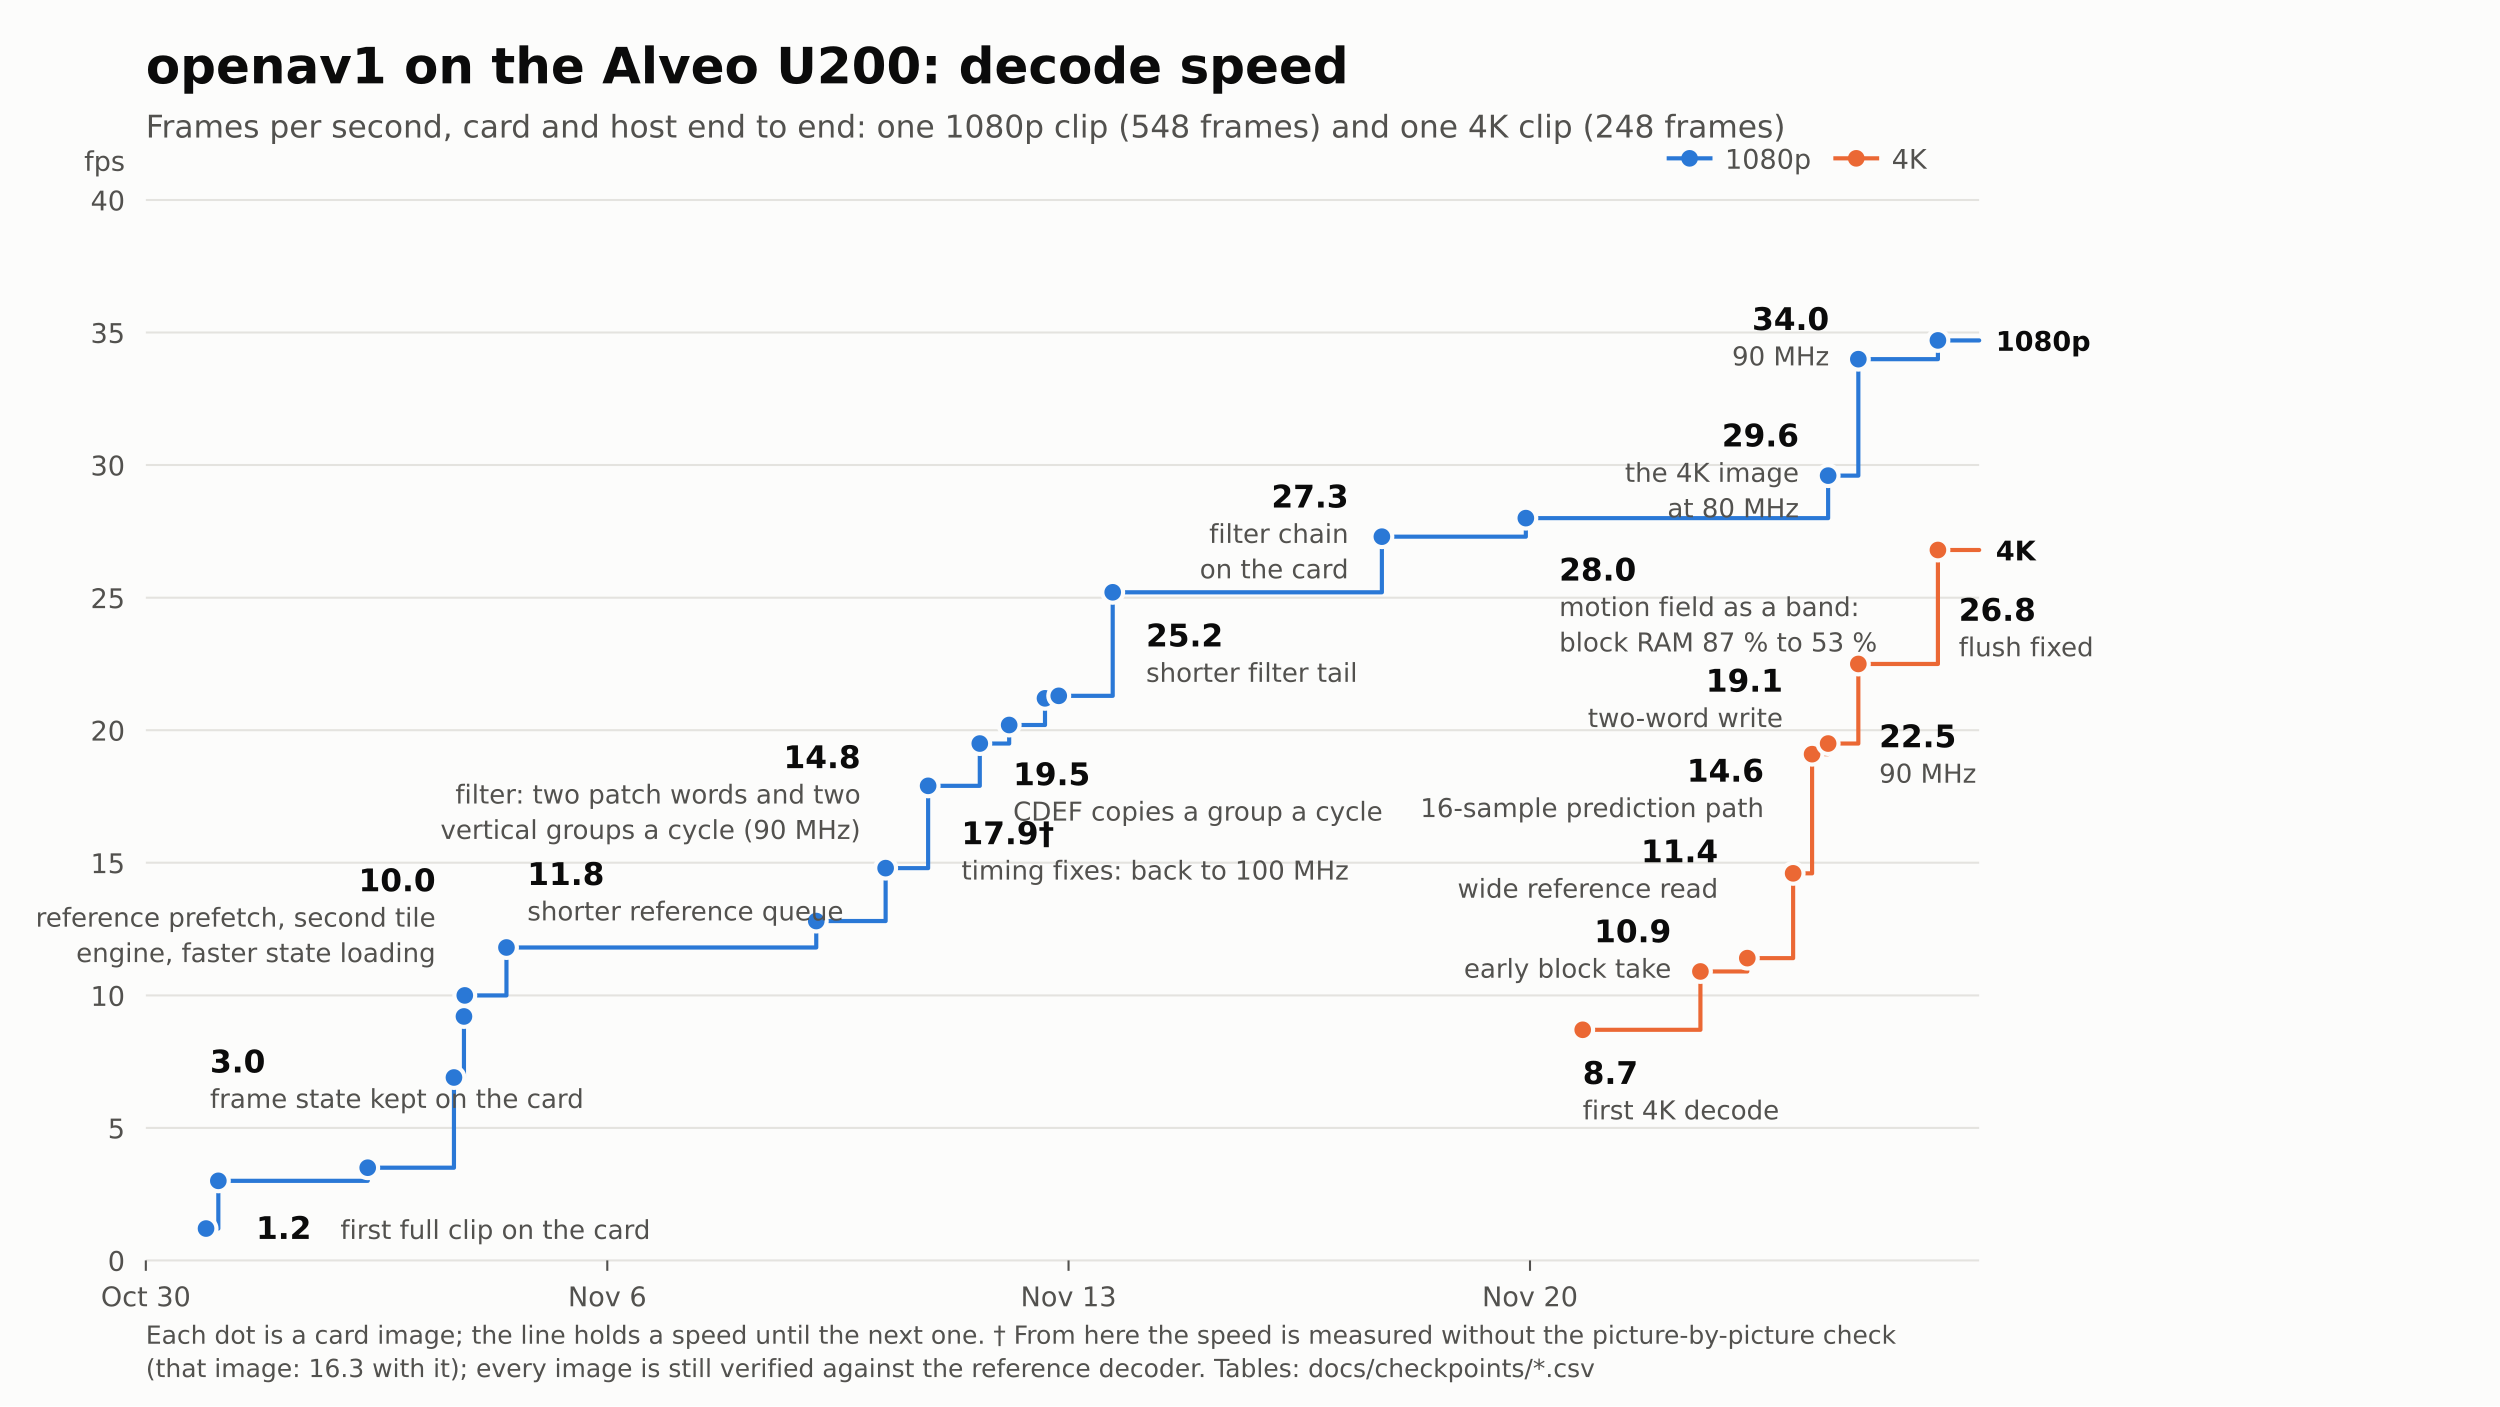
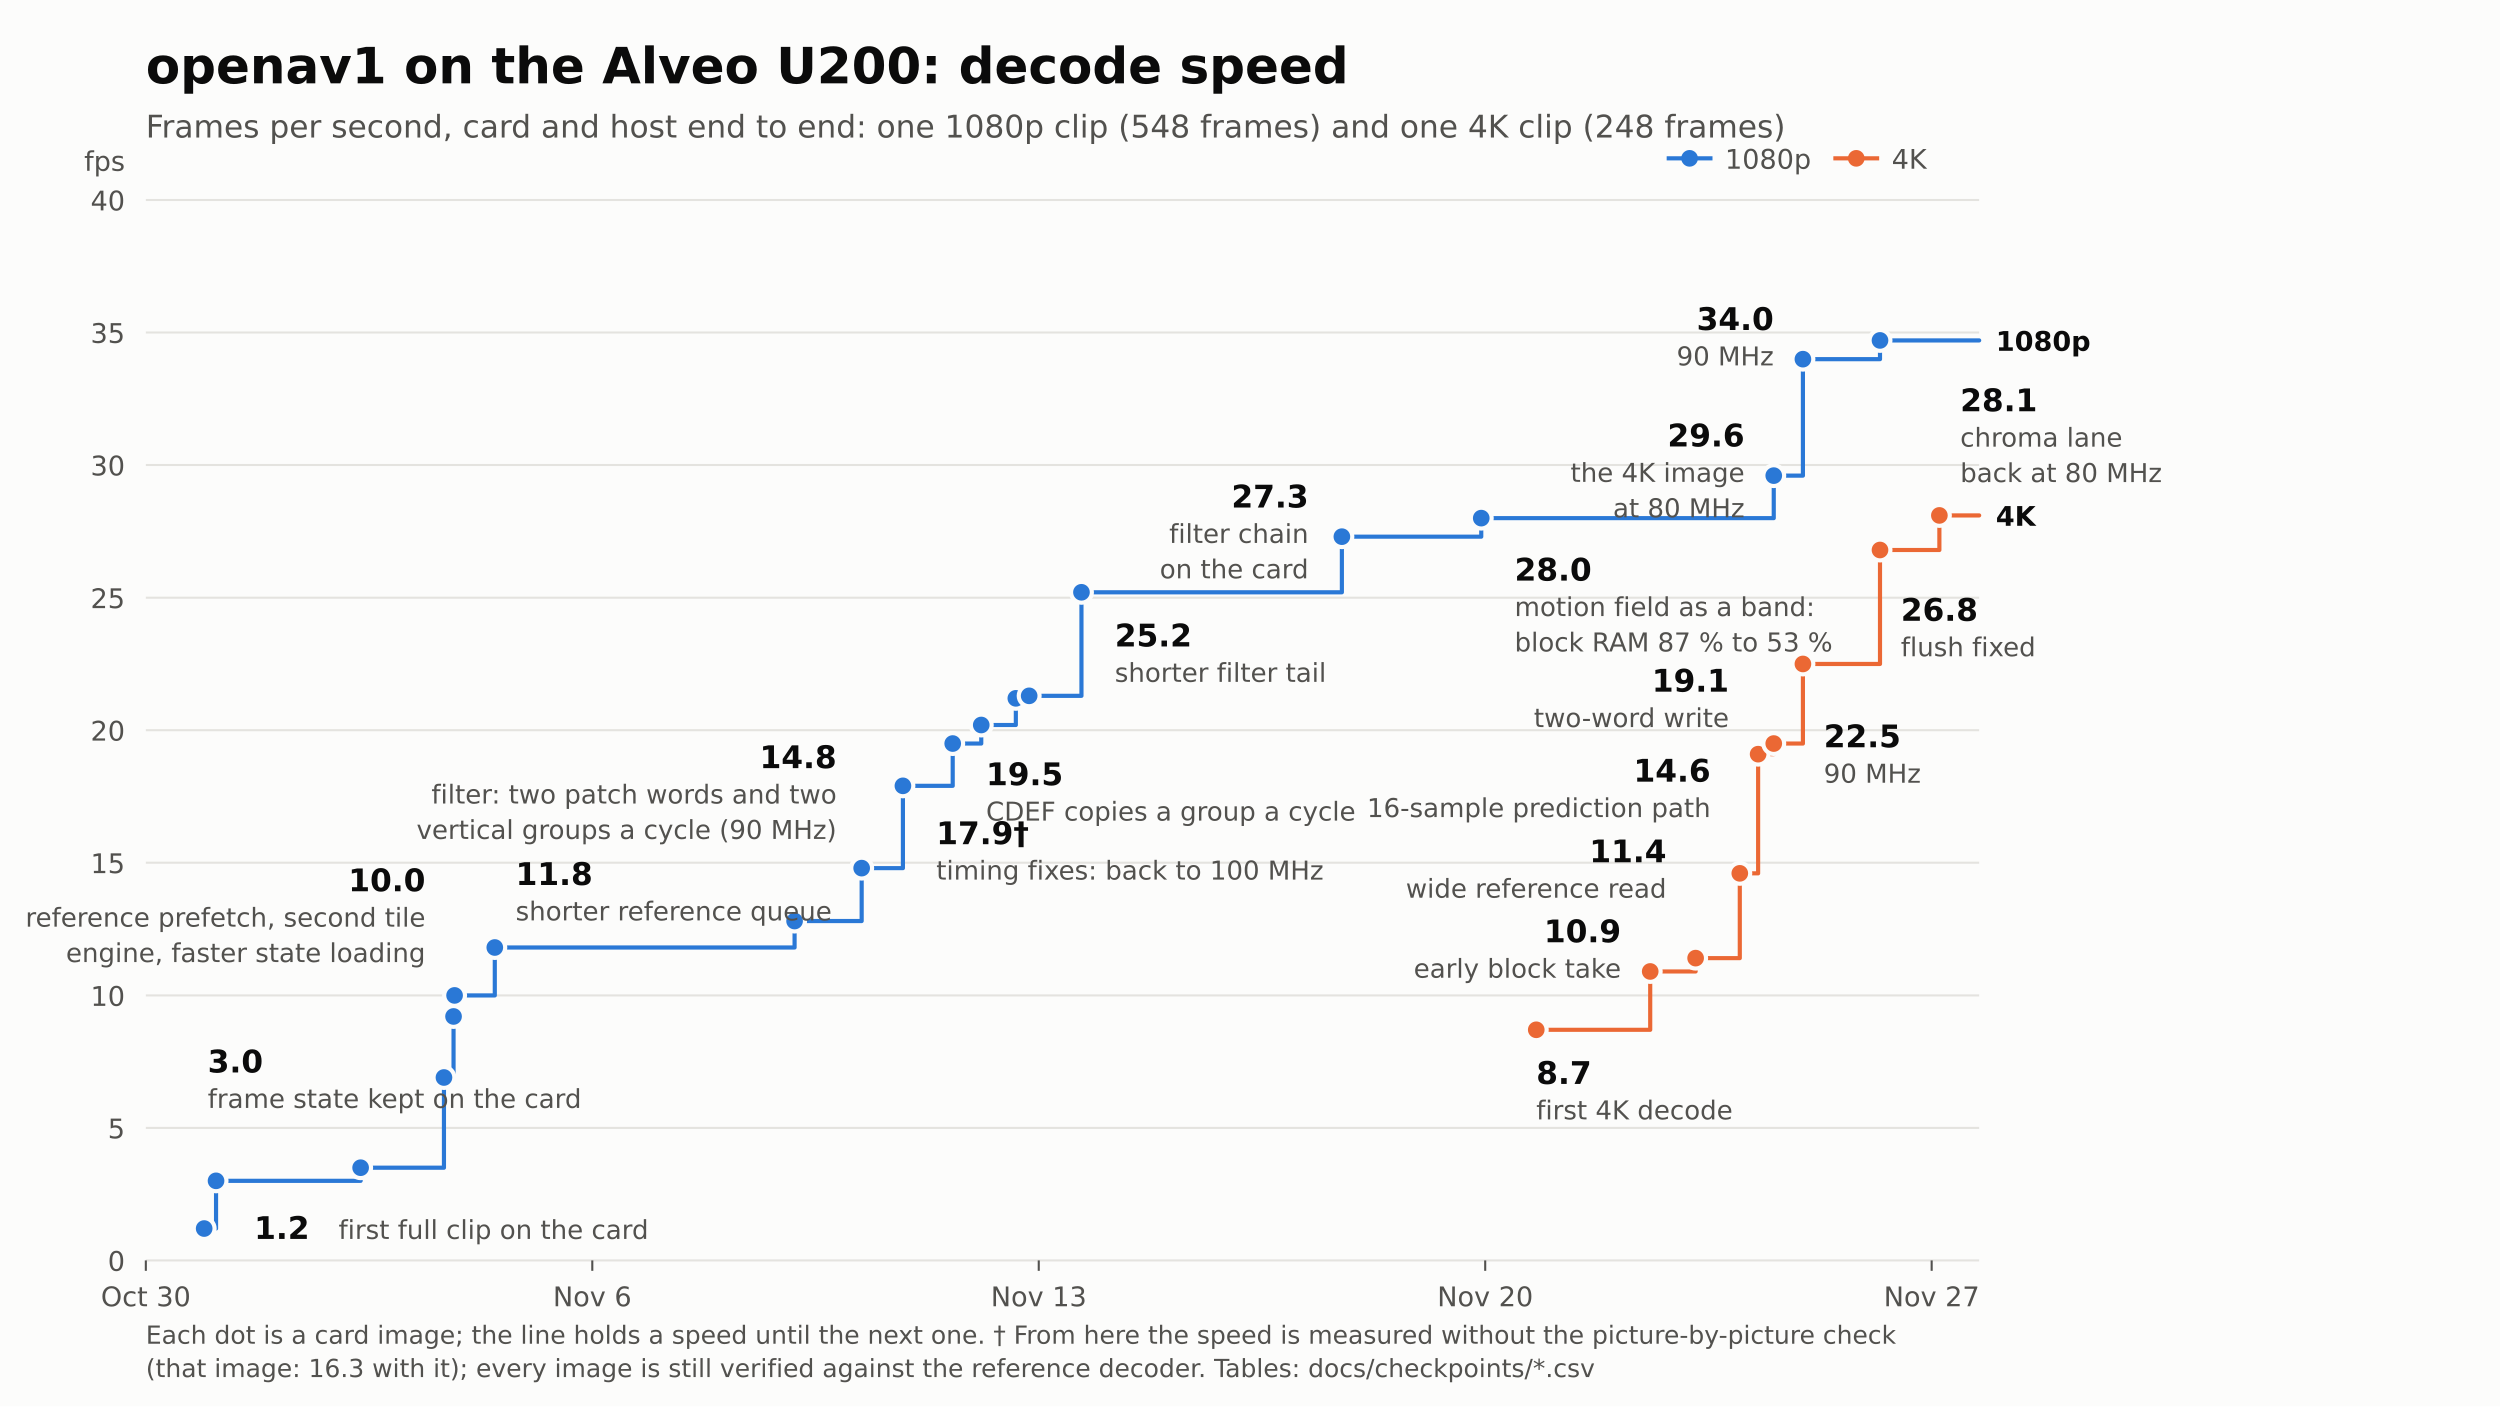
<svg xmlns="http://www.w3.org/2000/svg" width="1200" height="675" viewBox="0 0 1200 675" font-family="DejaVu Sans, Liberation Sans, Arial, sans-serif">
  <rect width="1200" height="675" fill="#fcfcfb" />
  <text x="70" y="40" font-size="24" font-weight="700" fill="#0b0b0b">openav1 on the Alveo U200: decode speed</text>
  <text x="70" y="66" font-size="15" fill="#52514e">Frames per second, card and host end to end: one 1080p clip (548 frames) and one 4K clip (248 frames)</text>
  <line x1="800" x2="822" y1="76" y2="76" stroke="#2a78d6" stroke-width="2" />
  <circle cx="811" cy="76" r="4" fill="#2a78d6" />
  <text x="828" y="81" font-size="13" fill="#52514e">1080p</text>
  <line x1="880" x2="902" y1="76" y2="76" stroke="#eb6834" stroke-width="2" />
  <circle cx="891" cy="76" r="4" fill="#eb6834" />
  <text x="908" y="81" font-size="13" fill="#52514e">4K</text>
  <line x1="70" x2="950" y1="605.0" y2="605.0" stroke="#e4e3df" stroke-width="1" />
  <text x="60" y="610.0" font-size="13" fill="#52514e" text-anchor="end">0</text>
  <line x1="70" x2="950" y1="541.4" y2="541.4" stroke="#e4e3df" stroke-width="1" />
  <text x="60" y="546.4" font-size="13" fill="#52514e" text-anchor="end">5</text>
  <line x1="70" x2="950" y1="477.8" y2="477.8" stroke="#e4e3df" stroke-width="1" />
  <text x="60" y="482.8" font-size="13" fill="#52514e" text-anchor="end">10</text>
  <line x1="70" x2="950" y1="414.1" y2="414.1" stroke="#e4e3df" stroke-width="1" />
  <text x="60" y="419.1" font-size="13" fill="#52514e" text-anchor="end">15</text>
  <line x1="70" x2="950" y1="350.5" y2="350.5" stroke="#e4e3df" stroke-width="1" />
  <text x="60" y="355.5" font-size="13" fill="#52514e" text-anchor="end">20</text>
  <line x1="70" x2="950" y1="286.9" y2="286.9" stroke="#e4e3df" stroke-width="1" />
  <text x="60" y="291.9" font-size="13" fill="#52514e" text-anchor="end">25</text>
  <line x1="70" x2="950" y1="223.2" y2="223.2" stroke="#e4e3df" stroke-width="1" />
  <text x="60" y="228.2" font-size="13" fill="#52514e" text-anchor="end">30</text>
  <line x1="70" x2="950" y1="159.6" y2="159.6" stroke="#e4e3df" stroke-width="1" />
  <text x="60" y="164.6" font-size="13" fill="#52514e" text-anchor="end">35</text>
  <line x1="70" x2="950" y1="96.0" y2="96.0" stroke="#e4e3df" stroke-width="1" />
  <text x="60" y="101.0" font-size="13" fill="#52514e" text-anchor="end">40</text>
  <text x="60" y="82" font-size="13" fill="#52514e" text-anchor="end">fps</text>
  <line x1="70.0" x2="70.0" y1="605" y2="610" stroke="#52514e" stroke-width="1" />
  <text x="70.0" y="627" font-size="13" fill="#52514e" text-anchor="middle">Oct 30</text>
-   <line x1="291.5" x2="291.5" y1="605" y2="610" stroke="#52514e" stroke-width="1" />
-   <text x="291.5" y="627" font-size="13" fill="#52514e" text-anchor="middle">Nov 6</text>
-   <line x1="512.9" x2="512.9" y1="605" y2="610" stroke="#52514e" stroke-width="1" />
-   <text x="512.9" y="627" font-size="13" fill="#52514e" text-anchor="middle">Nov 13</text>
-   <line x1="734.4" x2="734.4" y1="605" y2="610" stroke="#52514e" stroke-width="1" />
-   <text x="734.4" y="627" font-size="13" fill="#52514e" text-anchor="middle">Nov 20</text>
+   <line x1="284.3" x2="284.3" y1="605" y2="610" stroke="#52514e" stroke-width="1" />
+   <text x="284.3" y="627" font-size="13" fill="#52514e" text-anchor="middle">Nov 6</text>
+   <line x1="498.6" x2="498.6" y1="605" y2="610" stroke="#52514e" stroke-width="1" />
+   <text x="498.6" y="627" font-size="13" fill="#52514e" text-anchor="middle">Nov 13</text>
+   <line x1="712.9" x2="712.9" y1="605" y2="610" stroke="#52514e" stroke-width="1" />
+   <text x="712.9" y="627" font-size="13" fill="#52514e" text-anchor="middle">Nov 20</text>
+   <line x1="927.2" x2="927.2" y1="605" y2="610" stroke="#52514e" stroke-width="1" />
+   <text x="927.2" y="627" font-size="13" fill="#52514e" text-anchor="middle">Nov 27</text>
  <text x="958.0" y="168.4" font-size="13" font-weight="700" fill="#0b0b0b">1080p</text>
-   <path d="M98.9,589.7 L104.8,589.7 L104.8,566.8 L176.5,566.8 L176.5,560.5 L217.9,560.5 L217.9,517.2 L222.7,517.2 L222.7,487.9 L223.1,487.9 L223.1,477.8 L243.1,477.8 L243.1,454.8 L391.8,454.8 L391.8,442.1 L425.1,442.1 L425.1,416.7 L445.5,416.7 L445.5,377.2 L470.3,377.2 L470.3,356.9 L484.4,356.9 L484.4,348.0 L501.6,348.0 L501.6,335.2 L508.2,335.2 L508.2,334.0 L534.1,334.0 L534.1,284.3 L663.3,284.3 L663.3,257.6 L732.4,257.6 L732.4,248.7 L877.5,248.7 L877.5,228.3 L892.0,228.3 L892.0,172.4 L930.2,172.4 L930.2,163.4 L950.0,163.4" fill="none" stroke="#2a78d6" stroke-width="2" stroke-linejoin="round" stroke-linecap="round" />
-   <circle cx="98.9" cy="589.7" r="5" fill="#2a78d6" stroke="#fcfcfb" stroke-width="2" />
-   <circle cx="104.8" cy="566.8" r="5" fill="#2a78d6" stroke="#fcfcfb" stroke-width="2" />
-   <circle cx="176.5" cy="560.5" r="5" fill="#2a78d6" stroke="#fcfcfb" stroke-width="2" />
-   <circle cx="217.9" cy="517.2" r="5" fill="#2a78d6" stroke="#fcfcfb" stroke-width="2" />
-   <circle cx="222.7" cy="487.9" r="5" fill="#2a78d6" stroke="#fcfcfb" stroke-width="2" />
-   <circle cx="223.1" cy="477.8" r="5" fill="#2a78d6" stroke="#fcfcfb" stroke-width="2" />
-   <circle cx="243.1" cy="454.8" r="5" fill="#2a78d6" stroke="#fcfcfb" stroke-width="2" />
-   <circle cx="391.8" cy="442.1" r="5" fill="#2a78d6" stroke="#fcfcfb" stroke-width="2" />
-   <circle cx="425.1" cy="416.7" r="5" fill="#2a78d6" stroke="#fcfcfb" stroke-width="2" />
-   <circle cx="445.5" cy="377.2" r="5" fill="#2a78d6" stroke="#fcfcfb" stroke-width="2" />
-   <circle cx="470.3" cy="356.9" r="5" fill="#2a78d6" stroke="#fcfcfb" stroke-width="2" />
-   <circle cx="484.4" cy="348.0" r="5" fill="#2a78d6" stroke="#fcfcfb" stroke-width="2" />
-   <circle cx="501.6" cy="335.2" r="5" fill="#2a78d6" stroke="#fcfcfb" stroke-width="2" />
-   <circle cx="508.2" cy="334.0" r="5" fill="#2a78d6" stroke="#fcfcfb" stroke-width="2" />
-   <circle cx="534.1" cy="284.3" r="5" fill="#2a78d6" stroke="#fcfcfb" stroke-width="2" />
-   <circle cx="663.3" cy="257.6" r="5" fill="#2a78d6" stroke="#fcfcfb" stroke-width="2" />
-   <circle cx="732.4" cy="248.7" r="5" fill="#2a78d6" stroke="#fcfcfb" stroke-width="2" />
-   <circle cx="877.5" cy="228.3" r="5" fill="#2a78d6" stroke="#fcfcfb" stroke-width="2" />
-   <circle cx="892.0" cy="172.4" r="5" fill="#2a78d6" stroke="#fcfcfb" stroke-width="2" />
-   <circle cx="930.2" cy="163.4" r="5" fill="#2a78d6" stroke="#fcfcfb" stroke-width="2" />
-   <text x="958.0" y="269.0" font-size="13" font-weight="700" fill="#0b0b0b">4K</text>
-   <path d="M759.7,494.3 L816.2,494.3 L816.2,466.3 L838.7,466.3 L838.7,459.9 L860.7,459.9 L860.7,419.2 L869.8,419.2 L869.8,362.0 L877.5,362.0 L877.5,356.9 L892.0,356.9 L892.0,318.7 L930.2,318.7 L930.2,264.0 L950.0,264.0" fill="none" stroke="#eb6834" stroke-width="2" stroke-linejoin="round" stroke-linecap="round" />
-   <circle cx="759.7" cy="494.3" r="5" fill="#eb6834" stroke="#fcfcfb" stroke-width="2" />
-   <circle cx="816.2" cy="466.3" r="5" fill="#eb6834" stroke="#fcfcfb" stroke-width="2" />
-   <circle cx="838.7" cy="459.9" r="5" fill="#eb6834" stroke="#fcfcfb" stroke-width="2" />
-   <circle cx="860.7" cy="419.2" r="5" fill="#eb6834" stroke="#fcfcfb" stroke-width="2" />
-   <circle cx="869.8" cy="362.0" r="5" fill="#eb6834" stroke="#fcfcfb" stroke-width="2" />
-   <circle cx="877.5" cy="356.9" r="5" fill="#eb6834" stroke="#fcfcfb" stroke-width="2" />
-   <circle cx="892.0" cy="318.7" r="5" fill="#eb6834" stroke="#fcfcfb" stroke-width="2" />
-   <circle cx="930.2" cy="264.0" r="5" fill="#eb6834" stroke="#fcfcfb" stroke-width="2" />
-   <text x="122.9" y="594.7" font-size="15" font-weight="700" fill="#0b0b0b" text-anchor="start">1.2</text>
-   <text x="163.4" y="594.7" font-size="12.5" fill="#52514e">first full clip on the card</text>
-   <text x="100.8" y="514.8" font-size="15" font-weight="700" fill="#0b0b0b" text-anchor="start">3.0</text>
-   <text x="100.8" y="531.8" font-size="12.5" fill="#52514e" text-anchor="start">frame state kept on the card</text>
-   <text x="209.1" y="427.8" font-size="15" font-weight="700" fill="#0b0b0b" text-anchor="end">10.0</text>
-   <text x="209.1" y="444.8" font-size="12.5" fill="#52514e" text-anchor="end">reference prefetch, second tile</text>
-   <text x="209.1" y="461.8" font-size="12.5" fill="#52514e" text-anchor="end">engine, faster state loading</text>
-   <text x="253.1" y="424.8" font-size="15" font-weight="700" fill="#0b0b0b" text-anchor="start">11.8</text>
-   <text x="253.1" y="441.8" font-size="12.5" fill="#52514e" text-anchor="start">shorter reference queue</text>
-   <text x="413.1" y="368.7" font-size="15" font-weight="700" fill="#0b0b0b" text-anchor="end">14.8</text>
-   <text x="413.1" y="385.7" font-size="12.5" fill="#52514e" text-anchor="end">filter: two patch words and two</text>
-   <text x="413.1" y="402.7" font-size="12.5" fill="#52514e" text-anchor="end">vertical groups a cycle (90 MHz)</text>
-   <text x="461.5" y="405.2" font-size="15" font-weight="700" fill="#0b0b0b" text-anchor="start">17.9†</text>
-   <text x="461.5" y="422.2" font-size="12.5" fill="#52514e" text-anchor="start">timing fixes: back to 100 MHz</text>
-   <text x="486.3" y="376.9" font-size="15" font-weight="700" fill="#0b0b0b" text-anchor="start">19.5</text>
-   <text x="486.3" y="393.9" font-size="12.5" fill="#52514e" text-anchor="start">CDEF copies a group a cycle</text>
-   <text x="550.1" y="310.3" font-size="15" font-weight="700" fill="#0b0b0b" text-anchor="start">25.2</text>
-   <text x="550.1" y="327.3" font-size="12.5" fill="#52514e" text-anchor="start">shorter filter tail</text>
-   <text x="647.3" y="243.6" font-size="15" font-weight="700" fill="#0b0b0b" text-anchor="end">27.3</text>
-   <text x="647.3" y="260.6" font-size="12.5" fill="#52514e" text-anchor="end">filter chain</text>
-   <text x="647.3" y="277.6" font-size="12.5" fill="#52514e" text-anchor="end">on the card</text>
-   <text x="748.4" y="278.7" font-size="15" font-weight="700" fill="#0b0b0b" text-anchor="start">28.0</text>
-   <text x="748.4" y="295.7" font-size="12.5" fill="#52514e" text-anchor="start">motion field as a band:</text>
-   <text x="748.4" y="312.7" font-size="12.5" fill="#52514e" text-anchor="start">block RAM 87 % to 53 %</text>
-   <text x="863.5" y="214.3" font-size="15" font-weight="700" fill="#0b0b0b" text-anchor="end">29.6</text>
-   <text x="863.5" y="231.3" font-size="12.5" fill="#52514e" text-anchor="end">the 4K image</text>
-   <text x="863.5" y="248.3" font-size="12.5" fill="#52514e" text-anchor="end">at 80 MHz</text>
-   <text x="878.0" y="158.4" font-size="15" font-weight="700" fill="#0b0b0b" text-anchor="end">34.0</text>
-   <text x="878.0" y="175.4" font-size="12.5" fill="#52514e" text-anchor="end">90 MHz</text>
-   <text x="759.7" y="520.3" font-size="15" font-weight="700" fill="#0b0b0b" text-anchor="start">8.7</text>
-   <text x="759.7" y="537.3" font-size="12.5" fill="#52514e" text-anchor="start">first 4K decode</text>
-   <text x="802.2" y="452.3" font-size="15" font-weight="700" fill="#0b0b0b" text-anchor="end">10.9</text>
-   <text x="802.2" y="469.3" font-size="12.5" fill="#52514e" text-anchor="end">early block take</text>
-   <text x="824.7" y="413.9" font-size="15" font-weight="700" fill="#0b0b0b" text-anchor="end">11.4</text>
-   <text x="824.7" y="430.9" font-size="12.5" fill="#52514e" text-anchor="end">wide reference read</text>
-   <text x="846.7" y="375.2" font-size="15" font-weight="700" fill="#0b0b0b" text-anchor="end">14.6</text>
-   <text x="846.7" y="392.2" font-size="12.5" fill="#52514e" text-anchor="end">16-sample prediction path</text>
-   <text x="855.8" y="332.0" font-size="15" font-weight="700" fill="#0b0b0b" text-anchor="end">19.1</text>
-   <text x="855.8" y="349.0" font-size="12.5" fill="#52514e" text-anchor="end">two-word write</text>
-   <text x="902.0" y="358.7" font-size="15" font-weight="700" fill="#0b0b0b" text-anchor="start">22.5</text>
-   <text x="902.0" y="375.7" font-size="12.5" fill="#52514e" text-anchor="start">90 MHz</text>
-   <text x="940.2" y="298.0" font-size="15" font-weight="700" fill="#0b0b0b" text-anchor="start">26.8</text>
-   <text x="940.2" y="315.0" font-size="12.5" fill="#52514e" text-anchor="start">flush fixed</text>
+   <path d="M98.0,589.7 L103.7,589.7 L103.7,566.8 L173.1,566.8 L173.1,560.5 L213.1,560.5 L213.1,517.2 L217.7,517.2 L217.7,487.9 L218.2,487.9 L218.2,477.8 L237.5,477.8 L237.5,454.8 L381.4,454.8 L381.4,442.1 L413.6,442.1 L413.6,416.7 L433.4,416.7 L433.4,377.2 L457.3,377.2 L457.3,356.9 L471.0,356.9 L471.0,348.0 L487.6,348.0 L487.6,335.2 L494.0,335.2 L494.0,334.0 L519.1,334.0 L519.1,284.3 L644.1,284.3 L644.1,257.6 L711.0,257.6 L711.0,248.7 L851.4,248.7 L851.4,228.3 L865.4,228.3 L865.4,172.4 L902.4,172.4 L902.4,163.4 L950.0,163.4" fill="none" stroke="#2a78d6" stroke-width="2" stroke-linejoin="round" stroke-linecap="round" />
+   <circle cx="98.0" cy="589.7" r="5" fill="#2a78d6" stroke="#fcfcfb" stroke-width="2" />
+   <circle cx="103.7" cy="566.8" r="5" fill="#2a78d6" stroke="#fcfcfb" stroke-width="2" />
+   <circle cx="173.1" cy="560.5" r="5" fill="#2a78d6" stroke="#fcfcfb" stroke-width="2" />
+   <circle cx="213.1" cy="517.2" r="5" fill="#2a78d6" stroke="#fcfcfb" stroke-width="2" />
+   <circle cx="217.7" cy="487.9" r="5" fill="#2a78d6" stroke="#fcfcfb" stroke-width="2" />
+   <circle cx="218.2" cy="477.8" r="5" fill="#2a78d6" stroke="#fcfcfb" stroke-width="2" />
+   <circle cx="237.5" cy="454.8" r="5" fill="#2a78d6" stroke="#fcfcfb" stroke-width="2" />
+   <circle cx="381.4" cy="442.1" r="5" fill="#2a78d6" stroke="#fcfcfb" stroke-width="2" />
+   <circle cx="413.6" cy="416.7" r="5" fill="#2a78d6" stroke="#fcfcfb" stroke-width="2" />
+   <circle cx="433.4" cy="377.2" r="5" fill="#2a78d6" stroke="#fcfcfb" stroke-width="2" />
+   <circle cx="457.3" cy="356.9" r="5" fill="#2a78d6" stroke="#fcfcfb" stroke-width="2" />
+   <circle cx="471.0" cy="348.0" r="5" fill="#2a78d6" stroke="#fcfcfb" stroke-width="2" />
+   <circle cx="487.6" cy="335.2" r="5" fill="#2a78d6" stroke="#fcfcfb" stroke-width="2" />
+   <circle cx="494.0" cy="334.0" r="5" fill="#2a78d6" stroke="#fcfcfb" stroke-width="2" />
+   <circle cx="519.1" cy="284.3" r="5" fill="#2a78d6" stroke="#fcfcfb" stroke-width="2" />
+   <circle cx="644.1" cy="257.6" r="5" fill="#2a78d6" stroke="#fcfcfb" stroke-width="2" />
+   <circle cx="711.0" cy="248.7" r="5" fill="#2a78d6" stroke="#fcfcfb" stroke-width="2" />
+   <circle cx="851.4" cy="228.3" r="5" fill="#2a78d6" stroke="#fcfcfb" stroke-width="2" />
+   <circle cx="865.4" cy="172.4" r="5" fill="#2a78d6" stroke="#fcfcfb" stroke-width="2" />
+   <circle cx="902.4" cy="163.4" r="5" fill="#2a78d6" stroke="#fcfcfb" stroke-width="2" />
+   <text x="958.0" y="252.4" font-size="13" font-weight="700" fill="#0b0b0b">4K</text>
+   <path d="M737.4,494.3 L792.1,494.3 L792.1,466.3 L813.9,466.3 L813.9,459.9 L835.1,459.9 L835.1,419.2 L843.9,419.2 L843.9,362.0 L851.4,362.0 L851.4,356.9 L865.4,356.9 L865.4,318.7 L902.4,318.7 L902.4,264.0 L930.9,264.0 L930.9,247.4 L950.0,247.4" fill="none" stroke="#eb6834" stroke-width="2" stroke-linejoin="round" stroke-linecap="round" />
+   <circle cx="737.4" cy="494.3" r="5" fill="#eb6834" stroke="#fcfcfb" stroke-width="2" />
+   <circle cx="792.1" cy="466.3" r="5" fill="#eb6834" stroke="#fcfcfb" stroke-width="2" />
+   <circle cx="813.9" cy="459.9" r="5" fill="#eb6834" stroke="#fcfcfb" stroke-width="2" />
+   <circle cx="835.1" cy="419.2" r="5" fill="#eb6834" stroke="#fcfcfb" stroke-width="2" />
+   <circle cx="843.9" cy="362.0" r="5" fill="#eb6834" stroke="#fcfcfb" stroke-width="2" />
+   <circle cx="851.4" cy="356.9" r="5" fill="#eb6834" stroke="#fcfcfb" stroke-width="2" />
+   <circle cx="865.4" cy="318.7" r="5" fill="#eb6834" stroke="#fcfcfb" stroke-width="2" />
+   <circle cx="902.4" cy="264.0" r="5" fill="#eb6834" stroke="#fcfcfb" stroke-width="2" />
+   <circle cx="930.9" cy="247.4" r="5" fill="#eb6834" stroke="#fcfcfb" stroke-width="2" />
+   <text x="122.0" y="594.7" font-size="15" font-weight="700" fill="#0b0b0b" text-anchor="start">1.2</text>
+   <text x="162.5" y="594.7" font-size="12.5" fill="#52514e">first full clip on the card</text>
+   <text x="99.7" y="514.8" font-size="15" font-weight="700" fill="#0b0b0b" text-anchor="start">3.0</text>
+   <text x="99.7" y="531.8" font-size="12.5" fill="#52514e" text-anchor="start">frame state kept on the card</text>
+   <text x="204.2" y="427.8" font-size="15" font-weight="700" fill="#0b0b0b" text-anchor="end">10.0</text>
+   <text x="204.2" y="444.8" font-size="12.5" fill="#52514e" text-anchor="end">reference prefetch, second tile</text>
+   <text x="204.2" y="461.8" font-size="12.5" fill="#52514e" text-anchor="end">engine, faster state loading</text>
+   <text x="247.5" y="424.8" font-size="15" font-weight="700" fill="#0b0b0b" text-anchor="start">11.8</text>
+   <text x="247.5" y="441.8" font-size="12.5" fill="#52514e" text-anchor="start">shorter reference queue</text>
+   <text x="401.6" y="368.7" font-size="15" font-weight="700" fill="#0b0b0b" text-anchor="end">14.8</text>
+   <text x="401.6" y="385.7" font-size="12.5" fill="#52514e" text-anchor="end">filter: two patch words and two</text>
+   <text x="401.6" y="402.7" font-size="12.5" fill="#52514e" text-anchor="end">vertical groups a cycle (90 MHz)</text>
+   <text x="449.4" y="405.2" font-size="15" font-weight="700" fill="#0b0b0b" text-anchor="start">17.9†</text>
+   <text x="449.4" y="422.2" font-size="12.5" fill="#52514e" text-anchor="start">timing fixes: back to 100 MHz</text>
+   <text x="473.3" y="376.9" font-size="15" font-weight="700" fill="#0b0b0b" text-anchor="start">19.5</text>
+   <text x="473.3" y="393.9" font-size="12.5" fill="#52514e" text-anchor="start">CDEF copies a group a cycle</text>
+   <text x="535.1" y="310.3" font-size="15" font-weight="700" fill="#0b0b0b" text-anchor="start">25.2</text>
+   <text x="535.1" y="327.3" font-size="12.5" fill="#52514e" text-anchor="start">shorter filter tail</text>
+   <text x="628.1" y="243.6" font-size="15" font-weight="700" fill="#0b0b0b" text-anchor="end">27.3</text>
+   <text x="628.1" y="260.6" font-size="12.5" fill="#52514e" text-anchor="end">filter chain</text>
+   <text x="628.1" y="277.6" font-size="12.5" fill="#52514e" text-anchor="end">on the card</text>
+   <text x="727.0" y="278.7" font-size="15" font-weight="700" fill="#0b0b0b" text-anchor="start">28.0</text>
+   <text x="727.0" y="295.7" font-size="12.5" fill="#52514e" text-anchor="start">motion field as a band:</text>
+   <text x="727.0" y="312.7" font-size="12.5" fill="#52514e" text-anchor="start">block RAM 87 % to 53 %</text>
+   <text x="837.4" y="214.3" font-size="15" font-weight="700" fill="#0b0b0b" text-anchor="end">29.6</text>
+   <text x="837.4" y="231.3" font-size="12.5" fill="#52514e" text-anchor="end">the 4K image</text>
+   <text x="837.4" y="248.3" font-size="12.5" fill="#52514e" text-anchor="end">at 80 MHz</text>
+   <text x="851.4" y="158.4" font-size="15" font-weight="700" fill="#0b0b0b" text-anchor="end">34.0</text>
+   <text x="851.4" y="175.4" font-size="12.5" fill="#52514e" text-anchor="end">90 MHz</text>
+   <text x="737.4" y="520.3" font-size="15" font-weight="700" fill="#0b0b0b" text-anchor="start">8.7</text>
+   <text x="737.4" y="537.3" font-size="12.5" fill="#52514e" text-anchor="start">first 4K decode</text>
+   <text x="778.1" y="452.3" font-size="15" font-weight="700" fill="#0b0b0b" text-anchor="end">10.9</text>
+   <text x="778.1" y="469.3" font-size="12.5" fill="#52514e" text-anchor="end">early block take</text>
+   <text x="799.9" y="413.9" font-size="15" font-weight="700" fill="#0b0b0b" text-anchor="end">11.4</text>
+   <text x="799.9" y="430.9" font-size="12.5" fill="#52514e" text-anchor="end">wide reference read</text>
+   <text x="821.1" y="375.2" font-size="15" font-weight="700" fill="#0b0b0b" text-anchor="end">14.6</text>
+   <text x="821.1" y="392.2" font-size="12.5" fill="#52514e" text-anchor="end">16-sample prediction path</text>
+   <text x="829.9" y="332.0" font-size="15" font-weight="700" fill="#0b0b0b" text-anchor="end">19.1</text>
+   <text x="829.9" y="349.0" font-size="12.5" fill="#52514e" text-anchor="end">two-word write</text>
+   <text x="875.4" y="358.7" font-size="15" font-weight="700" fill="#0b0b0b" text-anchor="start">22.5</text>
+   <text x="875.4" y="375.7" font-size="12.5" fill="#52514e" text-anchor="start">90 MHz</text>
+   <text x="912.4" y="298.0" font-size="15" font-weight="700" fill="#0b0b0b" text-anchor="start">26.8</text>
+   <text x="912.4" y="315.0" font-size="12.5" fill="#52514e" text-anchor="start">flush fixed</text>
+   <text x="940.9" y="197.4" font-size="15" font-weight="700" fill="#0b0b0b" text-anchor="start">28.1</text>
+   <text x="940.9" y="214.4" font-size="12.5" fill="#52514e" text-anchor="start">chroma lane</text>
+   <text x="940.9" y="231.4" font-size="12.5" fill="#52514e" text-anchor="start">back at 80 MHz</text>
  <text x="70" y="645" font-size="12" fill="#52514e">Each dot is a card image; the line holds a speed until the next one. † From here the speed is measured without the picture-by-picture check</text>
  <text x="70" y="661" font-size="12" fill="#52514e">(that image: 16.3 with it); every image is still verified against the reference decoder. Tables: docs/checkpoints/*.csv</text>
</svg>
